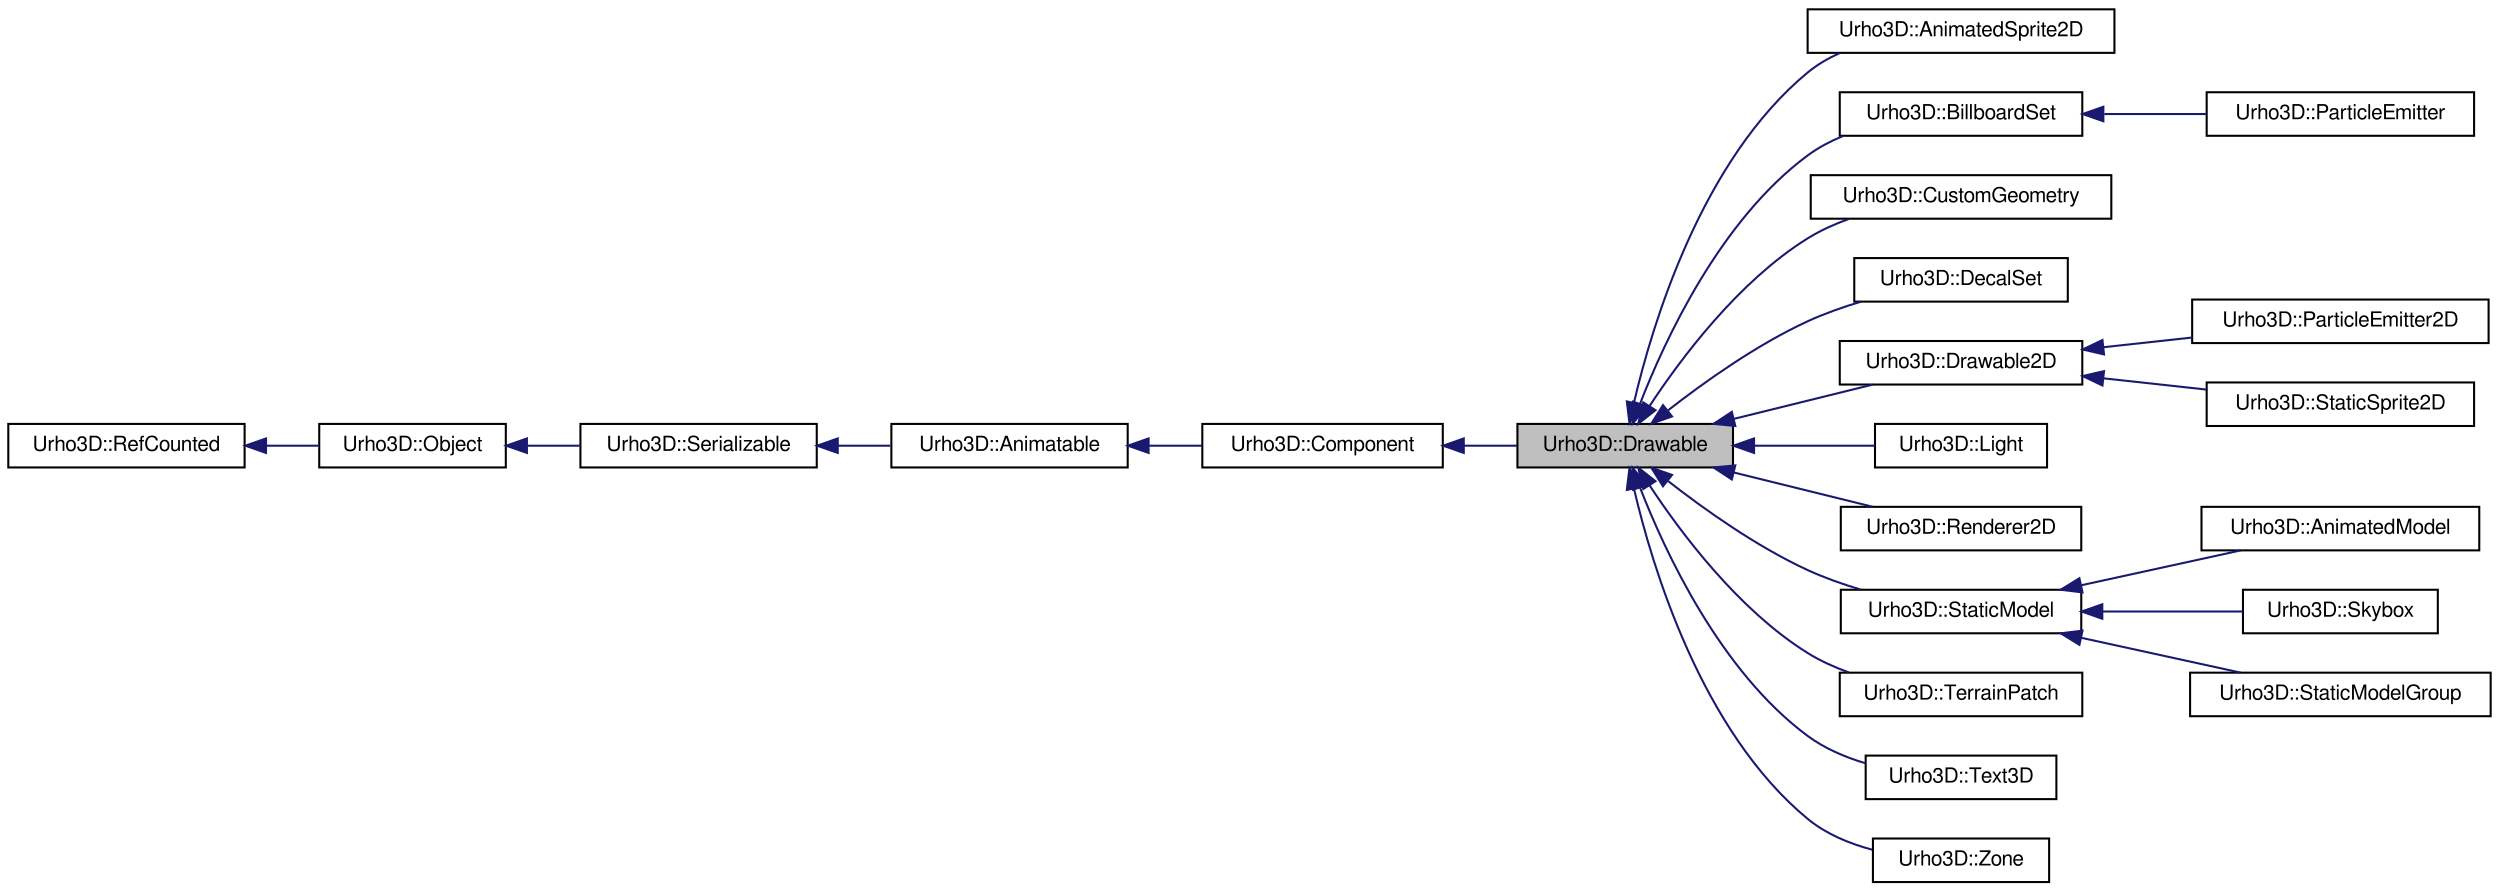
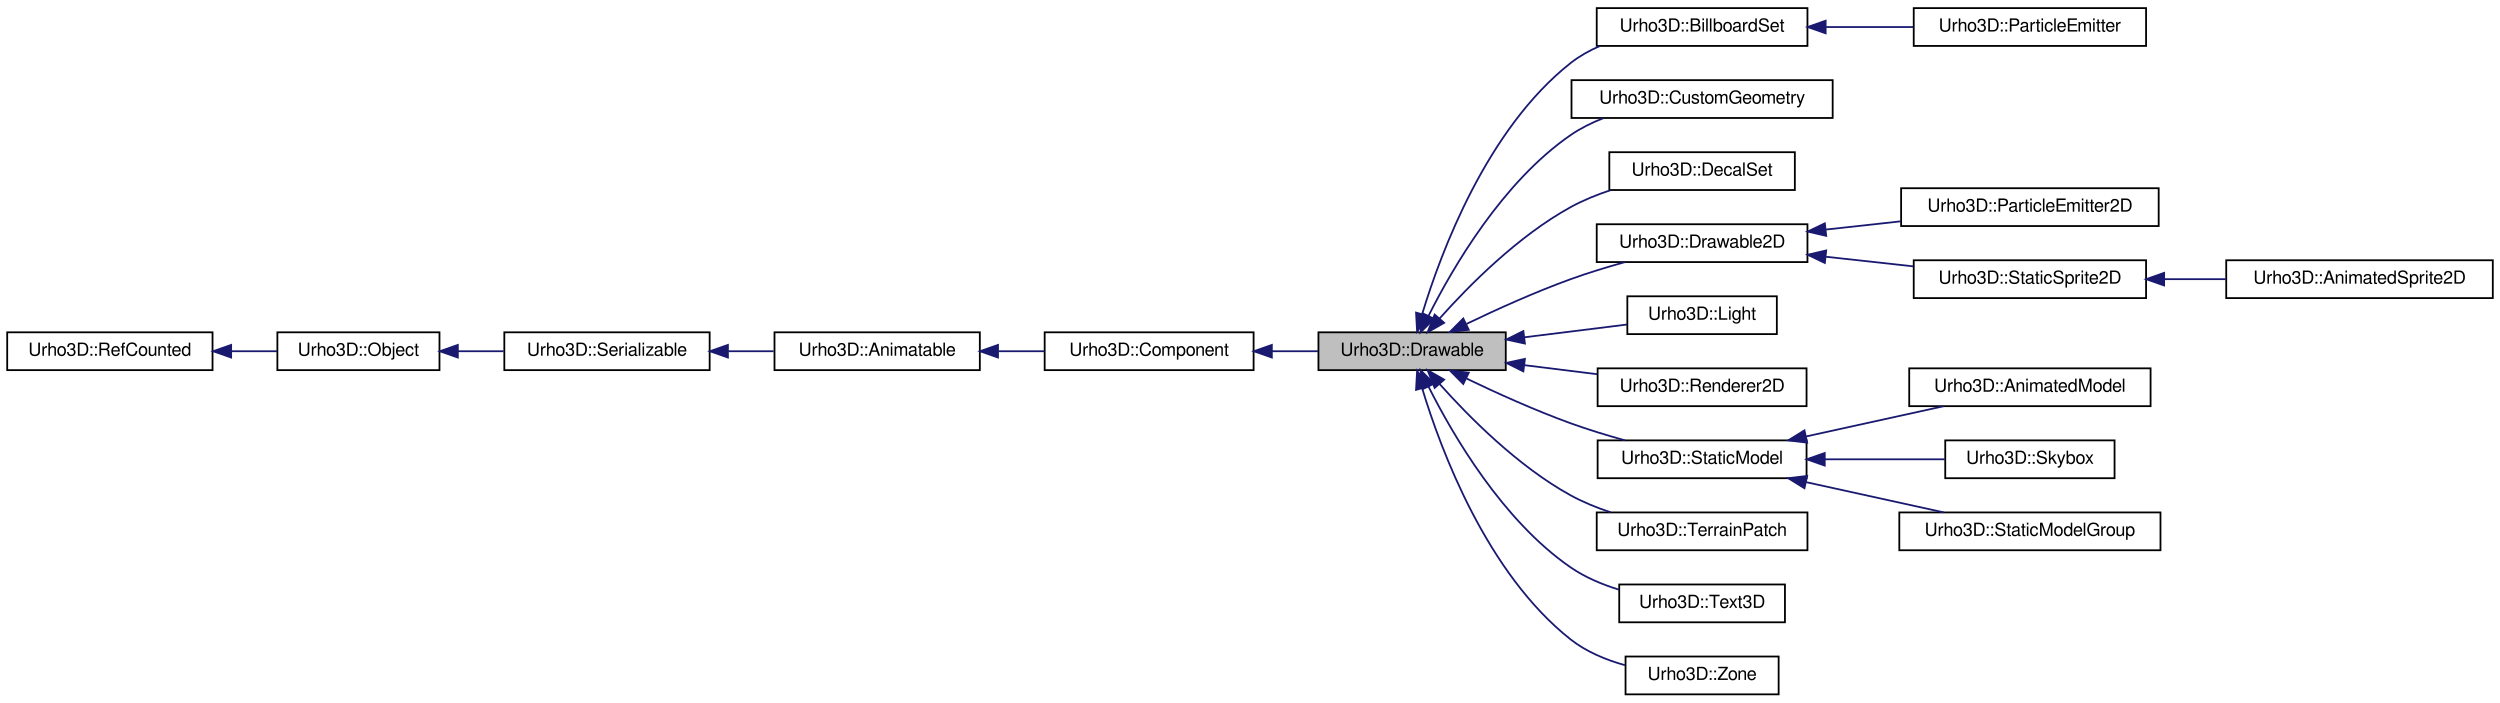
- <svg xmlns="http://www.w3.org/2000/svg" xmlns:xlink="http://www.w3.org/1999/xlink" width="1206pt" height="430pt" viewBox="0.00 0.00 1206.00 430.00">
-   <g id="graph1" class="graph" transform="scale(1 1) rotate(0) translate(4 426)">
+ <svg xmlns="http://www.w3.org/2000/svg" xmlns:xlink="http://www.w3.org/1999/xlink" width="1388pt" height="390pt" viewBox="0.00 0.00 1388.00 390.00">
+   <g id="graph1" class="graph" transform="scale(1 1) rotate(0) translate(4 386)">
    <g id="node1" class="node">
-       <polygon fill="#bfbfbf" stroke="black" points="728,-200.5 728,-221.5 832,-221.5 832,-200.5 728,-200.5" />
-       <text text-anchor="middle" x="780" y="-208.5" font-family="FreeSans" font-size="10.00">Urho3D::Drawable</text>
+       <polygon fill="#bfbfbf" stroke="black" points="728,-180.5 728,-201.5 832,-201.5 832,-180.5 728,-180.5" />
+       <text text-anchor="middle" x="780" y="-188.5" font-family="FreeSans" font-size="10.00">Urho3D::Drawable</text>
    </g>
    <g id="node13" class="node">
-       <a xlink:href="class_urho3_d_1_1_animated_sprite2_d.html" target="_top" xlink:title="Spriter animation component.">
-         <polygon fill="none" stroke="black" points="868,-400.5 868,-421.5 1016,-421.5 1016,-400.5 868,-400.5" />
-         <text text-anchor="middle" x="942" y="-408.5" font-family="FreeSans" font-size="10.00">Urho3D::AnimatedSprite2D</text>
+       <a xlink:href="class_urho3_d_1_1_billboard_set.html" target="_top" xlink:title="Billboard component.">
+         <polygon fill="none" stroke="black" points="882.5,-360.5 882.5,-381.5 999.5,-381.5 999.5,-360.5 882.5,-360.5" />
+         <text text-anchor="middle" x="941" y="-368.5" font-family="FreeSans" font-size="10.00">Urho3D::BillboardSet</text>
      </a>
    </g>
    <g id="edge12" class="edge">
-       <path fill="none" stroke="midnightblue" d="M784.21,-231.662C792.961,-269.215 816.725,-348.679 868,-391 872.619,-394.812 877.9,-397.902 883.469,-400.406" />
-       <polygon fill="midnightblue" stroke="midnightblue" points="787.617,-230.855 782.046,-221.843 780.781,-232.362 787.617,-230.855" />
-     </g>
-     <g id="node15" class="node">
-       <a xlink:href="class_urho3_d_1_1_billboard_set.html" target="_top" xlink:title="Billboard component.">
-         <polygon fill="none" stroke="black" points="883.5,-360.5 883.5,-381.5 1000.5,-381.5 1000.5,-360.5 883.5,-360.5" />
-         <text text-anchor="middle" x="942" y="-368.5" font-family="FreeSans" font-size="10.00">Urho3D::BillboardSet</text>
-       </a>
-     </g>
-     <g id="edge14" class="edge">
-       <path fill="none" stroke="midnightblue" d="M787.183,-231.298C799.093,-261.971 825.88,-319.849 868,-351 873.136,-354.798 878.947,-357.876 885.001,-360.368" />
-       <polygon fill="midnightblue" stroke="midnightblue" points="790.365,-229.816 783.589,-221.672 783.807,-232.265 790.365,-229.816" />
+       <path fill="none" stroke="midnightblue" d="M785.623,-211.723C796.009,-245.997 821.501,-314.336 868,-351 872.85,-354.824 878.379,-357.918 884.176,-360.421" />
+       <polygon fill="midnightblue" stroke="midnightblue" points="788.915,-210.509 782.774,-201.876 782.191,-212.454 788.915,-210.509" />
+     </g>
+     <g id="node17" class="node">
+       <a xlink:href="class_urho3_d_1_1_custom_geometry.html" target="_top" xlink:title="Custom geometry component.">
+         <polygon fill="none" stroke="black" points="868.5,-320.5 868.5,-341.5 1013.5,-341.5 1013.5,-320.5 868.5,-320.5" />
+         <text text-anchor="middle" x="941" y="-328.5" font-family="FreeSans" font-size="10.00">Urho3D::CustomGeometry</text>
+       </a>
+     </g>
+     <g id="edge16" class="edge">
+       <path fill="none" stroke="midnightblue" d="M789.128,-210.668C802.575,-237.451 830.257,-285.027 868,-311 873.521,-314.799 879.739,-317.878 886.158,-320.374" />
+       <polygon fill="midnightblue" stroke="midnightblue" points="792.197,-208.976 784.68,-201.509 785.901,-212.034 792.197,-208.976" />
    </g>
    <g id="node19" class="node">
-       <a xlink:href="class_urho3_d_1_1_custom_geometry.html" target="_top" xlink:title="Custom geometry component.">
-         <polygon fill="none" stroke="black" points="869.5,-320.5 869.5,-341.5 1014.5,-341.5 1014.5,-320.5 869.5,-320.5" />
-         <text text-anchor="middle" x="942" y="-328.5" font-family="FreeSans" font-size="10.00">Urho3D::CustomGeometry</text>
+       <a xlink:href="class_urho3_d_1_1_decal_set.html" target="_top" xlink:title="Decal renderer component.">
+         <polygon fill="none" stroke="black" points="889.5,-280.5 889.5,-301.5 992.5,-301.5 992.5,-280.5 889.5,-280.5" />
+         <text text-anchor="middle" x="941" y="-288.5" font-family="FreeSans" font-size="10.00">Urho3D::DecalSet</text>
      </a>
    </g>
    <g id="edge18" class="edge">
-       <path fill="none" stroke="midnightblue" d="M791.686,-230.039C806.6,-252.725 834.519,-290.17 868,-311 874.102,-314.796 880.922,-317.881 887.886,-320.385" />
-       <polygon fill="midnightblue" stroke="midnightblue" points="794.616,-228.126 786.282,-221.585 788.718,-231.896 794.616,-228.126" />
+       <path fill="none" stroke="midnightblue" d="M795.237,-209.158C811.473,-227.372 838.815,-254.957 868,-271 874.909,-274.798 882.59,-277.914 890.301,-280.46" />
+       <polygon fill="midnightblue" stroke="midnightblue" points="797.797,-206.769 788.592,-201.524 792.517,-211.364 797.797,-206.769" />
    </g>
    <g id="node21" class="node">
-       <a xlink:href="class_urho3_d_1_1_decal_set.html" target="_top" xlink:title="Decal renderer component.">
-         <polygon fill="none" stroke="black" points="890.5,-280.5 890.5,-301.5 993.5,-301.5 993.5,-280.5 890.5,-280.5" />
-         <text text-anchor="middle" x="942" y="-288.5" font-family="FreeSans" font-size="10.00">Urho3D::DecalSet</text>
+       <a xlink:href="class_urho3_d_1_1_drawable2_d.html" target="_top" xlink:title="Base class for 2D visible components.">
+         <polygon fill="none" stroke="black" points="882.5,-240.5 882.5,-261.5 999.5,-261.5 999.5,-240.5 882.5,-240.5" />
+         <text text-anchor="middle" x="941" y="-248.5" font-family="FreeSans" font-size="10.00">Urho3D::Drawable2D</text>
      </a>
    </g>
    <g id="edge20" class="edge">
-       <path fill="none" stroke="midnightblue" d="M800.733,-228.103C817.845,-241.463 843.252,-259.615 868,-271 876.1,-274.727 885.029,-277.873 893.799,-280.486" />
-       <polygon fill="midnightblue" stroke="midnightblue" points="802.591,-225.108 792.588,-221.615 798.229,-230.583 802.591,-225.108" />
-     </g>
-     <g id="node23" class="node">
-       <a xlink:href="class_urho3_d_1_1_drawable2_d.html" target="_top" xlink:title="Base class for 2D visible components.">
-         <polygon fill="none" stroke="black" points="883.5,-240.5 883.5,-261.5 1000.5,-261.5 1000.5,-240.5 883.5,-240.5" />
-         <text text-anchor="middle" x="942" y="-248.5" font-family="FreeSans" font-size="10.00">Urho3D::Drawable2D</text>
-       </a>
-     </g>
-     <g id="edge22" class="edge">
-       <path fill="none" stroke="midnightblue" d="M832.29,-223.911C854.001,-229.272 878.873,-235.413 899.44,-240.491" />
-       <polygon fill="midnightblue" stroke="midnightblue" points="833.111,-220.509 822.564,-221.51 831.433,-227.305 833.111,-220.509" />
+       <path fill="none" stroke="midnightblue" d="M810.229,-206.185C826.983,-214.231 848.343,-223.891 868,-231 877.639,-234.486 888.181,-237.704 898.181,-240.495" />
+       <polygon fill="midnightblue" stroke="midnightblue" points="811.468,-202.895 800.945,-201.665 808.404,-209.189 811.468,-202.895" />
    </g>
    <g id="node29" class="node">
      <a xlink:href="class_urho3_d_1_1_light.html" target="_top" xlink:title="Light component.">
-         <polygon fill="none" stroke="black" points="900.5,-200.5 900.5,-221.5 983.5,-221.5 983.5,-200.5 900.5,-200.5" />
-         <text text-anchor="middle" x="942" y="-208.5" font-family="FreeSans" font-size="10.00">Urho3D::Light</text>
+         <polygon fill="none" stroke="black" points="899.5,-200.5 899.5,-221.5 982.5,-221.5 982.5,-200.5 899.5,-200.5" />
+         <text text-anchor="middle" x="941" y="-208.5" font-family="FreeSans" font-size="10.00">Urho3D::Light</text>
      </a>
    </g>
    <g id="edge28" class="edge">
-       <path fill="none" stroke="midnightblue" d="M842.186,-211C861.697,-211 882.749,-211 900.467,-211" />
-       <polygon fill="midnightblue" stroke="midnightblue" points="842.15,-207.5 832.15,-211 842.15,-214.5 842.15,-207.5" />
+       <path fill="none" stroke="midnightblue" d="M842.41,-198.753C861.521,-201.127 882.065,-203.679 899.428,-205.836" />
+       <polygon fill="midnightblue" stroke="midnightblue" points="842.627,-195.253 832.272,-197.493 841.764,-202.2 842.627,-195.253" />
    </g>
    <g id="node31" class="node">
      <a xlink:href="class_urho3_d_1_1_renderer2_d.html" target="_top" xlink:title="2D renderer components.">
-         <polygon fill="none" stroke="black" points="884,-160.5 884,-181.5 1000,-181.5 1000,-160.5 884,-160.5" />
-         <text text-anchor="middle" x="942" y="-168.5" font-family="FreeSans" font-size="10.00">Urho3D::Renderer2D</text>
+         <polygon fill="none" stroke="black" points="883,-160.5 883,-181.5 999,-181.5 999,-160.5 883,-160.5" />
+         <text text-anchor="middle" x="941" y="-168.5" font-family="FreeSans" font-size="10.00">Urho3D::Renderer2D</text>
      </a>
    </g>
    <g id="edge30" class="edge">
-       <path fill="none" stroke="midnightblue" d="M832.29,-198.089C854.001,-192.728 878.873,-186.587 899.44,-181.509" />
-       <polygon fill="midnightblue" stroke="midnightblue" points="831.433,-194.695 822.564,-200.49 833.111,-201.491 831.433,-194.695" />
+       <path fill="none" stroke="midnightblue" d="M842.309,-183.26C855.647,-181.603 869.688,-179.859 882.861,-178.222" />
+       <polygon fill="midnightblue" stroke="midnightblue" points="841.764,-179.8 832.272,-184.507 842.627,-186.747 841.764,-179.8" />
    </g>
    <g id="node33" class="node">
      <a xlink:href="class_urho3_d_1_1_static_model.html" target="_top" xlink:title="Static model component.">
-         <polygon fill="none" stroke="black" points="884,-120.5 884,-141.5 1000,-141.5 1000,-120.5 884,-120.5" />
-         <text text-anchor="middle" x="942" y="-128.5" font-family="FreeSans" font-size="10.00">Urho3D::StaticModel</text>
+         <polygon fill="none" stroke="black" points="883,-120.5 883,-141.5 999,-141.5 999,-120.5 883,-120.5" />
+         <text text-anchor="middle" x="941" y="-128.5" font-family="FreeSans" font-size="10.00">Urho3D::StaticModel</text>
      </a>
    </g>
    <g id="edge32" class="edge">
-       <path fill="none" stroke="midnightblue" d="M800.733,-193.897C817.845,-180.537 843.252,-162.385 868,-151 876.1,-147.273 885.029,-144.127 893.799,-141.514" />
-       <polygon fill="midnightblue" stroke="midnightblue" points="798.229,-191.417 792.588,-200.385 802.591,-196.892 798.229,-191.417" />
+       <path fill="none" stroke="midnightblue" d="M810.229,-175.815C826.983,-167.769 848.343,-158.109 868,-151 877.639,-147.514 888.181,-144.296 898.181,-141.505" />
+       <polygon fill="midnightblue" stroke="midnightblue" points="808.404,-172.811 800.945,-180.335 811.468,-179.105 808.404,-172.811" />
    </g>
    <g id="node41" class="node">
      <a xlink:href="class_urho3_d_1_1_terrain_patch.html" target="_top" xlink:title="Individually rendered part of a heightmap terrain.">
-         <polygon fill="none" stroke="black" points="883.5,-80.5 883.5,-101.5 1000.5,-101.5 1000.5,-80.5 883.5,-80.5" />
-         <text text-anchor="middle" x="942" y="-88.5" font-family="FreeSans" font-size="10.00">Urho3D::TerrainPatch</text>
+         <polygon fill="none" stroke="black" points="882.5,-80.5 882.5,-101.5 999.5,-101.5 999.5,-80.5 882.5,-80.5" />
+         <text text-anchor="middle" x="941" y="-88.5" font-family="FreeSans" font-size="10.00">Urho3D::TerrainPatch</text>
      </a>
    </g>
    <g id="edge40" class="edge">
-       <path fill="none" stroke="midnightblue" d="M791.686,-191.961C806.6,-169.275 834.519,-131.83 868,-111 874.102,-107.204 880.922,-104.119 887.886,-101.615" />
-       <polygon fill="midnightblue" stroke="midnightblue" points="788.718,-190.104 786.282,-200.415 794.616,-193.874 788.718,-190.104" />
+       <path fill="none" stroke="midnightblue" d="M795.237,-172.842C811.473,-154.628 838.815,-127.043 868,-111 874.909,-107.202 882.59,-104.086 890.301,-101.54" />
+       <polygon fill="midnightblue" stroke="midnightblue" points="792.517,-170.636 788.592,-180.476 797.797,-175.231 792.517,-170.636" />
    </g>
    <g id="node43" class="node">
      <a xlink:href="class_urho3_d_1_1_text3_d.html" target="_top" xlink:title="3D text component.">
-         <polygon fill="none" stroke="black" points="896,-40.5 896,-61.5 988,-61.5 988,-40.5 896,-40.5" />
-         <text text-anchor="middle" x="942" y="-48.5" font-family="FreeSans" font-size="10.00">Urho3D::Text3D</text>
+         <polygon fill="none" stroke="black" points="895,-40.5 895,-61.5 987,-61.5 987,-40.5 895,-40.5" />
+         <text text-anchor="middle" x="941" y="-48.5" font-family="FreeSans" font-size="10.00">Urho3D::Text3D</text>
      </a>
    </g>
    <g id="edge42" class="edge">
-       <path fill="none" stroke="midnightblue" d="M787.183,-190.702C799.093,-160.029 825.88,-102.151 868,-71 876.132,-64.986 885.957,-60.78 895.754,-57.839" />
-       <polygon fill="midnightblue" stroke="midnightblue" points="783.807,-189.735 783.589,-200.328 790.365,-192.184 783.807,-189.735" />
+       <path fill="none" stroke="midnightblue" d="M789.128,-171.332C802.575,-144.549 830.257,-96.973 868,-71 876.011,-65.487 885.49,-61.491 894.919,-58.594" />
+       <polygon fill="midnightblue" stroke="midnightblue" points="785.901,-169.966 784.68,-180.491 792.197,-173.024 785.901,-169.966" />
    </g>
    <g id="node45" class="node">
      <a xlink:href="class_urho3_d_1_1_zone.html" target="_top" xlink:title="Component that describes global rendering properties.">
-         <polygon fill="none" stroke="black" points="899.5,-0.5 899.5,-21.5 984.5,-21.5 984.5,-0.5 899.5,-0.5" />
-         <text text-anchor="middle" x="942" y="-8.5" font-family="FreeSans" font-size="10.00">Urho3D::Zone</text>
+         <polygon fill="none" stroke="black" points="898.5,-0.5 898.5,-21.5 983.5,-21.5 983.5,-0.5 898.5,-0.5" />
+         <text text-anchor="middle" x="941" y="-8.5" font-family="FreeSans" font-size="10.00">Urho3D::Zone</text>
      </a>
    </g>
    <g id="edge44" class="edge">
-       <path fill="none" stroke="midnightblue" d="M784.21,-190.338C792.961,-152.785 816.725,-73.321 868,-31 876.827,-23.715 888.074,-19.067 899.12,-16.107" />
-       <polygon fill="midnightblue" stroke="midnightblue" points="780.781,-189.638 782.046,-200.157 787.617,-191.145 780.781,-189.638" />
+       <path fill="none" stroke="midnightblue" d="M785.623,-170.277C796.009,-136.003 821.501,-67.664 868,-31 876.668,-24.166 887.507,-19.663 898.159,-16.698" />
+       <polygon fill="midnightblue" stroke="midnightblue" points="782.191,-169.546 782.774,-180.124 788.915,-171.491 782.191,-169.546" />
    </g>
    <g id="node2" class="node">
      <a xlink:href="class_urho3_d_1_1_component.html" target="_top" xlink:title="Base class for components. Components can be created to scene nodes.">
-         <polygon fill="none" stroke="black" points="576,-200.5 576,-221.5 692,-221.5 692,-200.5 576,-200.5" />
-         <text text-anchor="middle" x="634" y="-208.5" font-family="FreeSans" font-size="10.00">Urho3D::Component</text>
+         <polygon fill="none" stroke="black" points="576,-180.5 576,-201.5 692,-201.5 692,-180.5 576,-180.5" />
+         <text text-anchor="middle" x="634" y="-188.5" font-family="FreeSans" font-size="10.00">Urho3D::Component</text>
      </a>
    </g>
    <g id="edge2" class="edge">
-       <path fill="none" stroke="midnightblue" d="M702.152,-211C710.755,-211 719.448,-211 727.751,-211" />
-       <polygon fill="midnightblue" stroke="midnightblue" points="702.123,-207.5 692.123,-211 702.123,-214.5 702.123,-207.5" />
+       <path fill="none" stroke="midnightblue" d="M702.152,-191C710.755,-191 719.448,-191 727.751,-191" />
+       <polygon fill="midnightblue" stroke="midnightblue" points="702.123,-187.5 692.123,-191 702.123,-194.5 702.123,-187.5" />
    </g>
    <g id="node4" class="node">
      <a xlink:href="class_urho3_d_1_1_animatable.html" target="_top" xlink:title="Base class for animatable object, an animatable object can be set animation on it's attributes...">
-         <polygon fill="none" stroke="black" points="426,-200.5 426,-221.5 540,-221.5 540,-200.5 426,-200.5" />
-         <text text-anchor="middle" x="483" y="-208.5" font-family="FreeSans" font-size="10.00">Urho3D::Animatable</text>
+         <polygon fill="none" stroke="black" points="426,-180.5 426,-201.5 540,-201.5 540,-180.5 426,-180.5" />
+         <text text-anchor="middle" x="483" y="-188.5" font-family="FreeSans" font-size="10.00">Urho3D::Animatable</text>
      </a>
    </g>
    <g id="edge4" class="edge">
-       <path fill="none" stroke="midnightblue" d="M550.354,-211C558.852,-211 567.489,-211 575.829,-211" />
-       <polygon fill="midnightblue" stroke="midnightblue" points="550.087,-207.5 540.087,-211 550.087,-214.5 550.087,-207.5" />
+       <path fill="none" stroke="midnightblue" d="M550.354,-191C558.852,-191 567.489,-191 575.829,-191" />
+       <polygon fill="midnightblue" stroke="midnightblue" points="550.087,-187.5 540.087,-191 550.087,-194.5 550.087,-187.5" />
    </g>
    <g id="node6" class="node">
      <a xlink:href="class_urho3_d_1_1_serializable.html" target="_top" xlink:title="Base class for objects with automatic serialization through attributes.">
-         <polygon fill="none" stroke="black" points="276,-200.5 276,-221.5 390,-221.5 390,-200.5 276,-200.5" />
-         <text text-anchor="middle" x="333" y="-208.5" font-family="FreeSans" font-size="10.00">Urho3D::Serializable</text>
+         <polygon fill="none" stroke="black" points="276,-180.5 276,-201.5 390,-201.5 390,-180.5 276,-180.5" />
+         <text text-anchor="middle" x="333" y="-188.5" font-family="FreeSans" font-size="10.00">Urho3D::Serializable</text>
      </a>
    </g>
    <g id="edge6" class="edge">
-       <path fill="none" stroke="midnightblue" d="M400.311,-211C408.728,-211 417.277,-211 425.525,-211" />
-       <polygon fill="midnightblue" stroke="midnightblue" points="400.137,-207.5 390.136,-211 400.136,-214.5 400.137,-207.5" />
+       <path fill="none" stroke="midnightblue" d="M400.311,-191C408.728,-191 417.277,-191 425.525,-191" />
+       <polygon fill="midnightblue" stroke="midnightblue" points="400.137,-187.5 390.136,-191 400.136,-194.5 400.137,-187.5" />
    </g>
    <g id="node8" class="node">
      <a xlink:href="class_urho3_d_1_1_object.html" target="_top" xlink:title="Base class for objects with type identification, subsystem access and event sending/receiving capabil...">
-         <polygon fill="none" stroke="black" points="150,-200.5 150,-221.5 240,-221.5 240,-200.5 150,-200.5" />
-         <text text-anchor="middle" x="195" y="-208.5" font-family="FreeSans" font-size="10.00">Urho3D::Object</text>
+         <polygon fill="none" stroke="black" points="150,-180.5 150,-201.5 240,-201.5 240,-180.5 150,-180.5" />
+         <text text-anchor="middle" x="195" y="-188.5" font-family="FreeSans" font-size="10.00">Urho3D::Object</text>
      </a>
    </g>
    <g id="edge8" class="edge">
-       <path fill="none" stroke="midnightblue" d="M250.212,-211C258.574,-211 267.218,-211 275.625,-211" />
-       <polygon fill="midnightblue" stroke="midnightblue" points="250.186,-207.5 240.186,-211 250.186,-214.5 250.186,-207.5" />
+       <path fill="none" stroke="midnightblue" d="M250.212,-191C258.574,-191 267.218,-191 275.625,-191" />
+       <polygon fill="midnightblue" stroke="midnightblue" points="250.186,-187.5 240.186,-191 250.186,-194.5 250.186,-187.5" />
    </g>
    <g id="node10" class="node">
      <a xlink:href="class_urho3_d_1_1_ref_counted.html" target="_top" xlink:title="Base class for intrusively reference-counted objects. These are noncopyable and non-assignable.">
-         <polygon fill="none" stroke="black" points="0,-200.5 0,-221.5 114,-221.5 114,-200.5 0,-200.5" />
-         <text text-anchor="middle" x="57" y="-208.5" font-family="FreeSans" font-size="10.00">Urho3D::RefCounted</text>
+         <polygon fill="none" stroke="black" points="0,-180.5 0,-201.5 114,-201.5 114,-180.5 0,-180.5" />
+         <text text-anchor="middle" x="57" y="-188.5" font-family="FreeSans" font-size="10.00">Urho3D::RefCounted</text>
      </a>
    </g>
    <g id="edge10" class="edge">
-       <path fill="none" stroke="midnightblue" d="M124.403,-211C133.027,-211 141.686,-211 149.838,-211" />
-       <polygon fill="midnightblue" stroke="midnightblue" points="124.326,-207.5 114.326,-211 124.326,-214.5 124.326,-207.5" />
-     </g>
-     <g id="node17" class="node">
+       <path fill="none" stroke="midnightblue" d="M124.403,-191C133.027,-191 141.686,-191 149.838,-191" />
+       <polygon fill="midnightblue" stroke="midnightblue" points="124.326,-187.5 114.326,-191 124.326,-194.5 124.326,-187.5" />
+     </g>
+     <g id="node15" class="node">
      <a xlink:href="class_urho3_d_1_1_particle_emitter.html" target="_top" xlink:title="Particle emitter component.">
-         <polygon fill="none" stroke="black" points="1060.5,-360.5 1060.5,-381.5 1189.5,-381.5 1189.5,-360.5 1060.5,-360.5" />
-         <text text-anchor="middle" x="1125" y="-368.5" font-family="FreeSans" font-size="10.00">Urho3D::ParticleEmitter</text>
-       </a>
-     </g>
-     <g id="edge16" class="edge">
-       <path fill="none" stroke="midnightblue" d="M1011.1,-371C1027.25,-371 1044.39,-371 1060.34,-371" />
-       <polygon fill="midnightblue" stroke="midnightblue" points="1010.66,-367.5 1000.66,-371 1010.66,-374.5 1010.66,-367.5" />
+         <polygon fill="none" stroke="black" points="1058.5,-360.5 1058.5,-381.5 1187.5,-381.5 1187.5,-360.5 1058.5,-360.5" />
+         <text text-anchor="middle" x="1123" y="-368.5" font-family="FreeSans" font-size="10.00">Urho3D::ParticleEmitter</text>
+       </a>
+     </g>
+     <g id="edge14" class="edge">
+       <path fill="none" stroke="midnightblue" d="M1009.85,-371C1025.72,-371 1042.53,-371 1058.22,-371" />
+       <polygon fill="midnightblue" stroke="midnightblue" points="1009.59,-367.5 999.588,-371 1009.59,-374.5 1009.59,-367.5" />
+     </g>
+     <g id="node23" class="node">
+       <a xlink:href="class_urho3_d_1_1_particle_emitter2_d.html" target="_top" xlink:title="2D particle emitter component.">
+         <polygon fill="none" stroke="black" points="1051.5,-260.5 1051.5,-281.5 1194.5,-281.5 1194.5,-260.5 1051.5,-260.5" />
+         <text text-anchor="middle" x="1123" y="-268.5" font-family="FreeSans" font-size="10.00">Urho3D::ParticleEmitter2D</text>
+       </a>
+     </g>
+     <g id="edge22" class="edge">
+       <path fill="none" stroke="midnightblue" d="M1009.84,-258.565C1023.45,-260.06 1037.76,-261.633 1051.46,-263.139" />
+       <polygon fill="midnightblue" stroke="midnightblue" points="1009.91,-255.052 999.588,-257.438 1009.15,-262.01 1009.91,-255.052" />
    </g>
    <g id="node25" class="node">
-       <a xlink:href="class_urho3_d_1_1_particle_emitter2_d.html" target="_top" xlink:title="2D particle emitter component.">
-         <polygon fill="none" stroke="black" points="1053.5,-260.5 1053.5,-281.5 1196.5,-281.5 1196.5,-260.5 1053.5,-260.5" />
-         <text text-anchor="middle" x="1125" y="-268.5" font-family="FreeSans" font-size="10.00">Urho3D::ParticleEmitter2D</text>
+       <a xlink:href="class_urho3_d_1_1_static_sprite2_d.html" target="_top" xlink:title="Static sprite component.">
+         <polygon fill="none" stroke="black" points="1058.5,-220.5 1058.5,-241.5 1187.5,-241.5 1187.5,-220.5 1058.5,-220.5" />
+         <text text-anchor="middle" x="1123" y="-228.5" font-family="FreeSans" font-size="10.00">Urho3D::StaticSprite2D</text>
      </a>
    </g>
    <g id="edge24" class="edge">
-       <path fill="none" stroke="midnightblue" d="M1010.63,-258.501C1024.54,-260.021 1039.2,-261.623 1053.22,-263.155" />
-       <polygon fill="midnightblue" stroke="midnightblue" points="1010.98,-255.018 1000.66,-257.411 1010.22,-261.976 1010.98,-255.018" />
+       <path fill="none" stroke="midnightblue" d="M1009.85,-243.434C1025.72,-241.691 1042.53,-239.842 1058.22,-238.119" />
+       <polygon fill="midnightblue" stroke="midnightblue" points="1009.15,-239.99 999.588,-244.562 1009.91,-246.948 1009.15,-239.99" />
    </g>
    <g id="node27" class="node">
-       <a xlink:href="class_urho3_d_1_1_static_sprite2_d.html" target="_top" xlink:title="Static sprite component.">
-         <polygon fill="none" stroke="black" points="1060.5,-220.5 1060.5,-241.5 1189.5,-241.5 1189.5,-220.5 1060.5,-220.5" />
-         <text text-anchor="middle" x="1125" y="-228.5" font-family="FreeSans" font-size="10.00">Urho3D::StaticSprite2D</text>
+       <a xlink:href="class_urho3_d_1_1_animated_sprite2_d.html" target="_top" xlink:title="Spriter animation component.">
+         <polygon fill="none" stroke="black" points="1232,-220.5 1232,-241.5 1380,-241.5 1380,-220.5 1232,-220.5" />
+         <text text-anchor="middle" x="1306" y="-228.5" font-family="FreeSans" font-size="10.00">Urho3D::AnimatedSprite2D</text>
      </a>
    </g>
    <g id="edge26" class="edge">
-       <path fill="none" stroke="midnightblue" d="M1010.64,-243.498C1026.92,-241.719 1044.24,-239.827 1060.34,-238.067" />
-       <polygon fill="midnightblue" stroke="midnightblue" points="1010.22,-240.024 1000.66,-244.589 1010.98,-246.982 1010.22,-240.024" />
+       <path fill="none" stroke="midnightblue" d="M1197.72,-231C1208.95,-231 1220.53,-231 1231.75,-231" />
+       <polygon fill="midnightblue" stroke="midnightblue" points="1197.52,-227.5 1187.52,-231 1197.52,-234.5 1197.52,-227.5" />
    </g>
    <g id="node35" class="node">
      <a xlink:href="class_urho3_d_1_1_animated_model.html" target="_top" xlink:title="Animated model component.">
-         <polygon fill="none" stroke="black" points="1058,-160.5 1058,-181.5 1192,-181.5 1192,-160.5 1058,-160.5" />
-         <text text-anchor="middle" x="1125" y="-168.5" font-family="FreeSans" font-size="10.00">Urho3D::AnimatedModel</text>
+         <polygon fill="none" stroke="black" points="1056,-160.5 1056,-181.5 1190,-181.5 1190,-160.5 1056,-160.5" />
+         <text text-anchor="middle" x="1123" y="-168.5" font-family="FreeSans" font-size="10.00">Urho3D::AnimatedModel</text>
      </a>
    </g>
    <g id="edge34" class="edge">
-       <path fill="none" stroke="midnightblue" d="M1000.08,-143.694C1024.83,-149.106 1053.38,-155.344 1076.92,-160.491" />
-       <polygon fill="midnightblue" stroke="midnightblue" points="1000.6,-140.226 990.081,-141.51 999.103,-147.064 1000.6,-140.226" />
+       <path fill="none" stroke="midnightblue" d="M998.758,-143.694C1023.38,-149.106 1051.77,-155.344 1075.19,-160.491" />
+       <polygon fill="midnightblue" stroke="midnightblue" points="999.337,-140.238 988.818,-141.51 997.834,-147.075 999.337,-140.238" />
    </g>
    <g id="node37" class="node">
      <a xlink:href="class_urho3_d_1_1_skybox.html" target="_top" xlink:title="Static model component with fixed position in relation to the camera.">
-         <polygon fill="none" stroke="black" points="1078,-120.5 1078,-141.5 1172,-141.5 1172,-120.5 1078,-120.5" />
-         <text text-anchor="middle" x="1125" y="-128.5" font-family="FreeSans" font-size="10.00">Urho3D::Skybox</text>
+         <polygon fill="none" stroke="black" points="1076,-120.5 1076,-141.5 1170,-141.5 1170,-120.5 1076,-120.5" />
+         <text text-anchor="middle" x="1123" y="-128.5" font-family="FreeSans" font-size="10.00">Urho3D::Skybox</text>
      </a>
    </g>
    <g id="edge36" class="edge">
-       <path fill="none" stroke="midnightblue" d="M1010.35,-131C1032.88,-131 1057.42,-131 1078,-131" />
-       <polygon fill="midnightblue" stroke="midnightblue" points="1010.15,-127.5 1000.15,-131 1010.15,-134.5 1010.15,-127.5" />
+       <path fill="none" stroke="midnightblue" d="M1009.13,-131C1031.33,-131 1055.47,-131 1075.79,-131" />
+       <polygon fill="midnightblue" stroke="midnightblue" points="1009.09,-127.5 999.086,-131 1009.09,-134.5 1009.09,-127.5" />
    </g>
    <g id="node39" class="node">
      <a xlink:href="class_urho3_d_1_1_static_model_group.html" target="_top" xlink:title="Renders several object instances while culling and receiving light as one unit. Can be used as a CPU-...">
-         <polygon fill="none" stroke="black" points="1052.5,-80.5 1052.5,-101.5 1197.5,-101.5 1197.5,-80.5 1052.5,-80.5" />
-         <text text-anchor="middle" x="1125" y="-88.5" font-family="FreeSans" font-size="10.00">Urho3D::StaticModelGroup</text>
+         <polygon fill="none" stroke="black" points="1050.5,-80.5 1050.5,-101.5 1195.5,-101.5 1195.5,-80.5 1050.5,-80.5" />
+         <text text-anchor="middle" x="1123" y="-88.5" font-family="FreeSans" font-size="10.00">Urho3D::StaticModelGroup</text>
      </a>
    </g>
    <g id="edge38" class="edge">
-       <path fill="none" stroke="midnightblue" d="M1000.08,-118.306C1024.83,-112.894 1053.38,-106.656 1076.92,-101.509" />
-       <polygon fill="midnightblue" stroke="midnightblue" points="999.103,-114.936 990.081,-120.49 1000.6,-121.774 999.103,-114.936" />
+       <path fill="none" stroke="midnightblue" d="M998.758,-118.306C1023.38,-112.894 1051.77,-106.656 1075.19,-101.509" />
+       <polygon fill="midnightblue" stroke="midnightblue" points="997.834,-114.925 988.818,-120.49 999.337,-121.762 997.834,-114.925" />
    </g>
  </g>
</svg>
